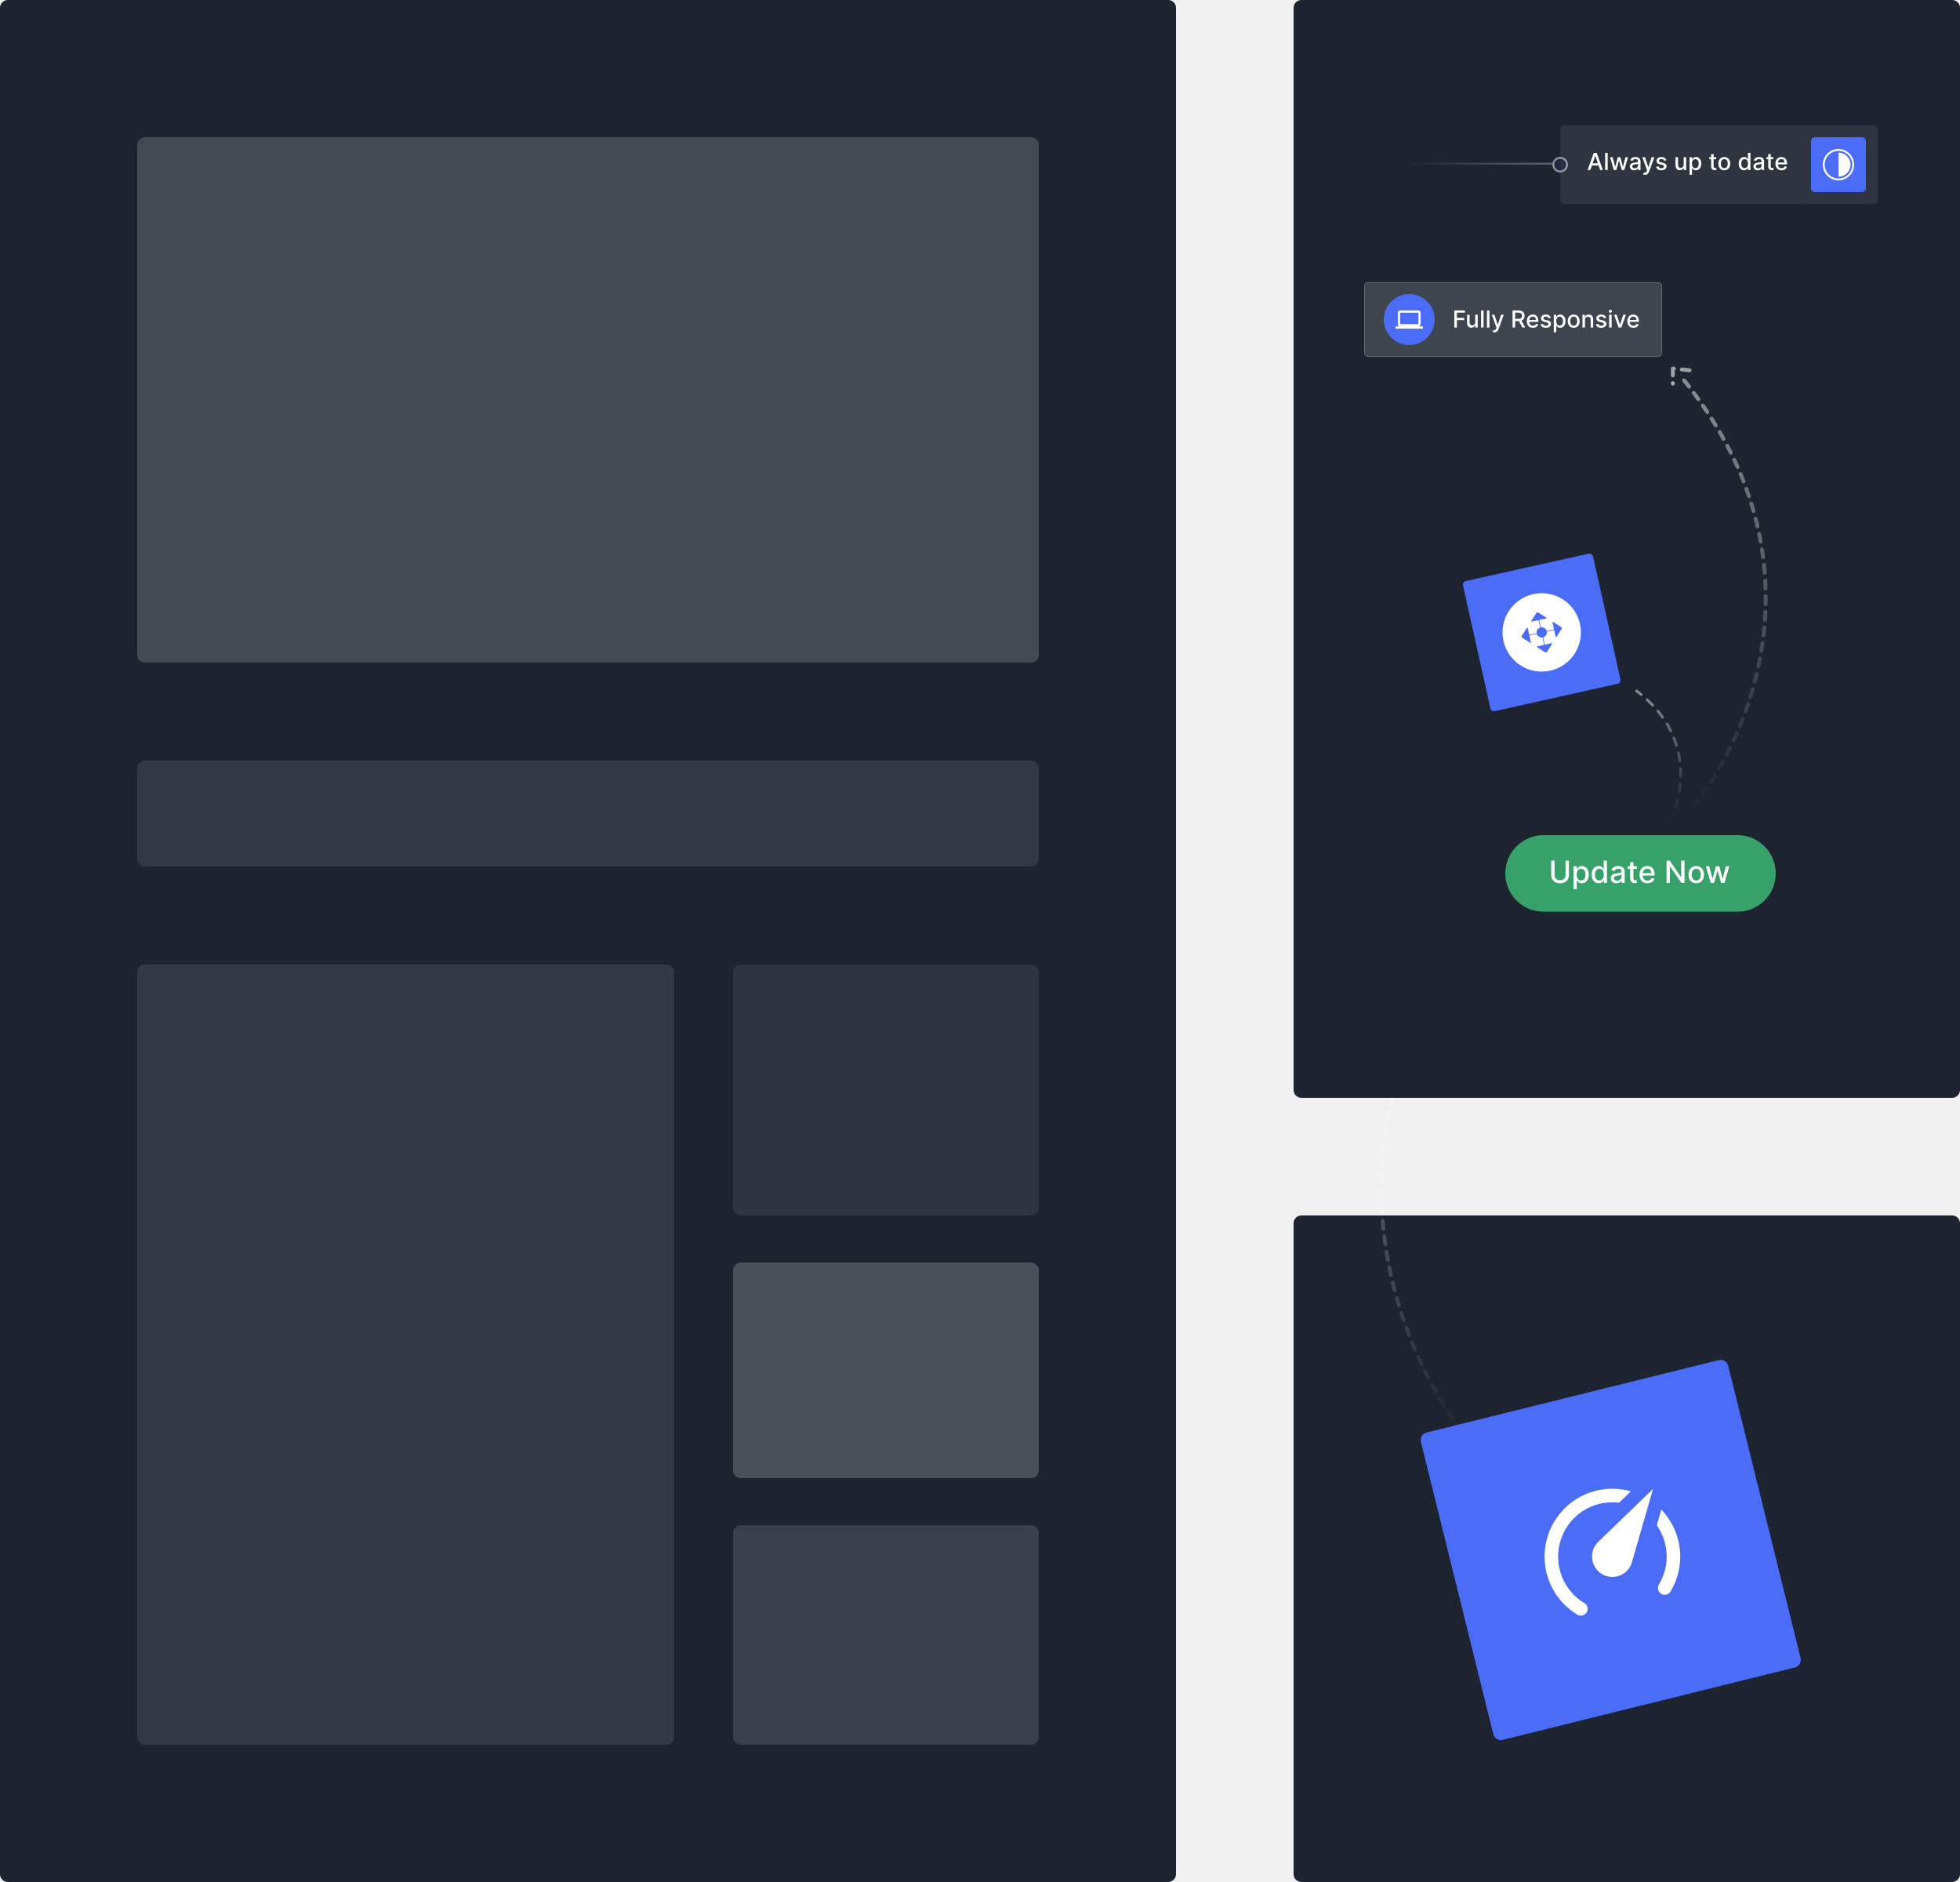
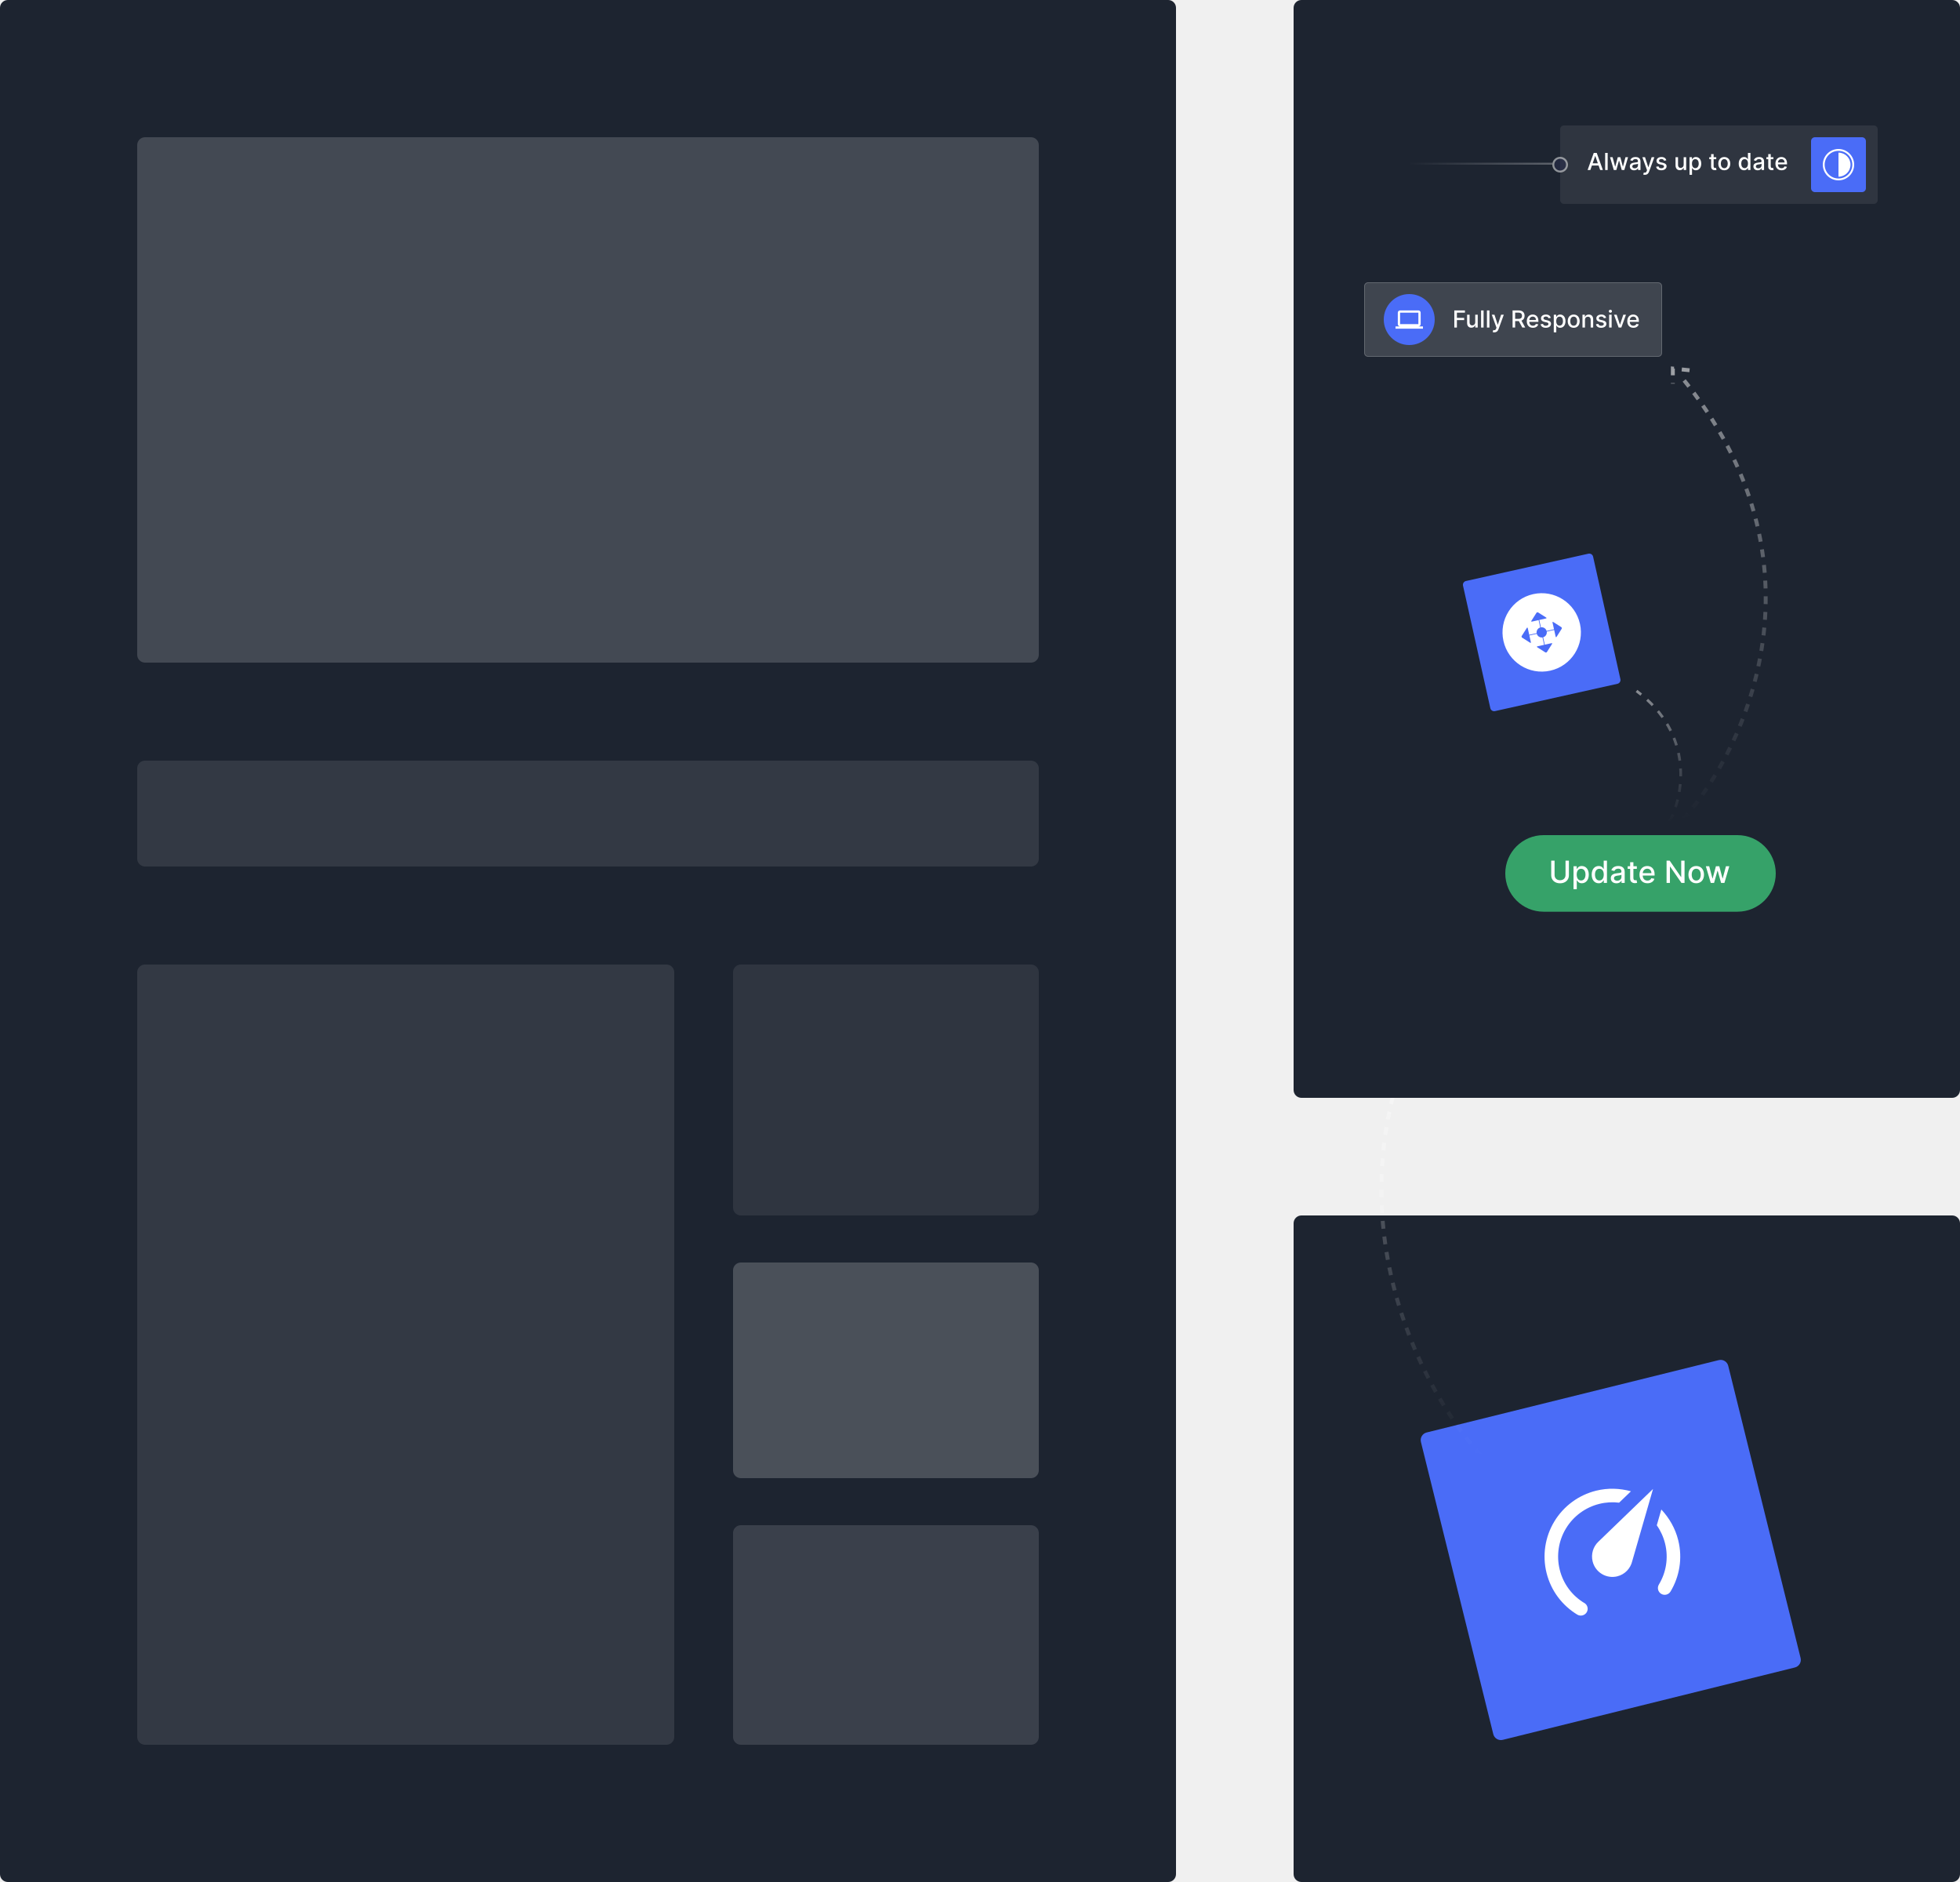
<svg xmlns="http://www.w3.org/2000/svg" width="500" height="480" viewBox="0 0 500 480" fill="none">
  <rect x="330" y="310" width="170" height="170" rx="2" fill="#1D2430" />
  <rect x="362" y="365.831" width="80.765" height="80.765" rx="2" transform="rotate(-13.9128 362 365.831)" fill="#4A6CF7" />
  <path d="M412.572 402.039C411.235 402.37 409.822 402.156 408.643 401.445C407.464 400.734 406.615 399.584 406.284 398.247C405.818 396.366 406.435 394.466 407.718 393.239L421.691 379.757L416.388 398.152C415.956 400.006 414.538 401.552 412.572 402.039ZM407.162 380.2C410.203 379.447 413.25 379.583 416.061 380.349L413.037 383.256C411.434 383.047 409.675 383.144 407.995 383.56C404.43 384.443 401.363 386.705 399.467 389.85C397.571 392.995 397.002 396.764 397.884 400.328C398.804 404.041 401.131 407.03 404.167 408.846L404.183 408.842C405.001 409.334 405.263 410.393 404.77 411.21C404.277 412.028 403.202 412.294 402.389 411.818C398.595 409.531 395.673 405.797 394.525 401.16C393.421 396.705 394.132 391.994 396.502 388.063C398.873 384.132 402.707 381.304 407.162 380.2ZM428.123 392.838C429.271 397.474 428.43 402.14 426.143 405.934C425.646 406.735 424.587 406.997 423.77 406.504C422.952 406.011 422.69 404.953 423.183 404.135C425.016 401.096 425.683 397.382 424.763 393.67C424.347 391.99 423.612 390.389 422.649 389.023L423.808 384.992C425.826 387.166 427.365 389.78 428.123 392.838Z" fill="white" />
  <rect width="300" height="480" rx="2" fill="#1D2430" />
  <rect x="35" y="35" width="230" height="134" rx="2" fill="white" fill-opacity="0.17" />
  <rect opacity="0.1" x="35" y="194" width="230" height="27" rx="2" fill="white" />
  <rect opacity="0.1" x="35" y="246" width="137" height="199" rx="2" fill="white" />
  <rect opacity="0.08" x="187" y="246" width="78" height="64" rx="2" fill="white" />
  <rect opacity="0.2" x="187" y="322" width="78" height="55" rx="2" fill="white" />
  <rect opacity="0.2" x="187" y="389" width="78" height="56" rx="2" fill="white" fill-opacity="0.65" />
-   <path d="M377.795 371.295C358.482 349.772 331.574 292.451 378.448 235.357" stroke="url(#paint0_linear_50_445)" stroke-linecap="round" stroke-linejoin="round" stroke-dasharray="2 2" />
-   <path d="M375.753 233.513L380.883 233V237.617" stroke="url(#paint1_linear_50_445)" stroke-linecap="round" stroke-linejoin="round" stroke-dasharray="2 2" />
+   <path d="M377.795 371.295C358.482 349.772 331.574 292.451 378.448 235.357" stroke="url(#paint0_linear_50_445)" strokeLinecap="round" strokeLinejoin="round" stroke-dasharray="2 2" />
+   <path d="M375.753 233.513L380.883 233V237.617" stroke="url(#paint1_linear_50_445)" strokeLinecap="round" strokeLinejoin="round" stroke-dasharray="2 2" />
  <rect x="330" width="170" height="280" rx="2" fill="#1D2430" />
  <rect x="384" y="213" width="69" height="19.528" rx="9.764" fill="#36A269" />
  <path d="M399.37 219.509V223.177C399.37 223.948 398.838 224.502 397.972 224.502C397.109 224.502 396.574 223.948 396.574 223.177V219.509H395.717V223.246C395.717 224.439 396.61 225.285 397.972 225.285C399.334 225.285 400.23 224.439 400.23 223.246V219.509H399.37Z" fill="white" />
  <path d="M401.41 226.788H402.239V224.527H402.289C402.439 224.799 402.744 225.274 403.521 225.274C404.553 225.274 405.302 224.447 405.302 223.068C405.302 221.687 404.541 220.874 403.512 220.874C402.722 220.874 402.436 221.357 402.289 221.62H402.22V220.93H401.41V226.788ZM402.222 223.06C402.222 222.17 402.611 221.579 403.335 221.579C404.087 221.579 404.464 222.214 404.464 223.06C404.464 223.914 404.075 224.566 403.335 224.566C402.622 224.566 402.222 223.956 402.222 223.06Z" fill="white" />
  <path d="M407.826 225.274C408.602 225.274 408.908 224.799 409.057 224.527H409.127V225.19H409.937V219.509H409.107V221.62H409.057C408.908 221.357 408.625 220.874 407.831 220.874C406.802 220.874 406.045 221.687 406.045 223.068C406.045 224.447 406.791 225.274 407.826 225.274ZM408.009 224.566C407.268 224.566 406.883 223.914 406.883 223.06C406.883 222.214 407.26 221.579 408.009 221.579C408.733 221.579 409.121 222.17 409.121 223.06C409.121 223.956 408.725 224.566 408.009 224.566Z" fill="white" />
  <path d="M412.36 225.285C413.065 225.285 413.462 224.927 413.62 224.608H413.653V225.19H414.463V222.361C414.463 221.121 413.487 220.874 412.81 220.874C412.039 220.874 411.329 221.185 411.051 221.962L411.831 222.139C411.953 221.837 412.263 221.545 412.821 221.545C413.356 221.545 413.631 221.826 413.631 222.308V222.328C413.631 222.63 413.32 222.624 412.555 222.713C411.747 222.808 410.921 223.018 410.921 223.986C410.921 224.824 411.55 225.285 412.36 225.285ZM412.541 224.619C412.072 224.619 411.734 224.408 411.734 223.998C411.734 223.554 412.127 223.396 412.607 223.332C412.876 223.296 413.514 223.224 413.634 223.104V223.654C413.634 224.158 413.231 224.619 412.541 224.619Z" fill="white" />
  <path d="M417.557 220.93H416.683V219.909H415.853V220.93H415.229V221.595H415.853V224.111C415.851 224.885 416.442 225.26 417.096 225.246C417.36 225.243 417.537 225.193 417.634 225.157L417.485 224.472C417.429 224.483 417.326 224.508 417.193 224.508C416.924 224.508 416.683 224.419 416.683 223.939V221.595H417.557V220.93Z" fill="white" />
  <path d="M420.265 225.276C421.194 225.276 421.851 224.819 422.04 224.125L421.255 223.984C421.105 224.386 420.745 224.591 420.273 224.591C419.563 224.591 419.086 224.131 419.064 223.31H422.093V223.016C422.093 221.476 421.172 220.874 420.206 220.874C419.019 220.874 418.237 221.778 418.237 223.088C418.237 224.411 419.008 225.276 420.265 225.276ZM419.066 222.688C419.1 222.084 419.538 221.559 420.212 221.559C420.856 221.559 421.277 222.036 421.28 222.688H419.066Z" fill="white" />
  <path d="M429.732 219.509H428.883V223.681H428.83L425.94 219.509H425.147V225.19H426.004V221.024H426.057L428.944 225.19H429.732V219.509Z" fill="white" />
  <path d="M432.71 225.276C433.912 225.276 434.697 224.397 434.697 223.079C434.697 221.753 433.912 220.874 432.71 220.874C431.509 220.874 430.724 221.753 430.724 223.079C430.724 224.397 431.509 225.276 432.71 225.276ZM432.713 224.58C431.928 224.58 431.562 223.895 431.562 223.077C431.562 222.261 431.928 221.568 432.713 221.568C433.493 221.568 433.859 222.261 433.859 223.077C433.859 223.895 433.493 224.58 432.713 224.58Z" fill="white" />
  <path d="M436.416 225.19H437.26L438.125 222.114H438.189L439.054 225.19H439.9L441.151 220.93H440.294L439.465 224.045H439.423L438.591 220.93H437.734L436.896 224.059H436.855L436.02 220.93H435.163L436.416 225.19Z" fill="white" />
-   <path d="M429.313 209C445.373 191.102 467.749 143.437 428.77 95.96" stroke="url(#paint2_linear_50_445)" stroke-linecap="round" stroke-linejoin="round" stroke-dasharray="2 2" />
-   <path d="M431.011 94.427L426.746 94V97.839" stroke="url(#paint3_linear_50_445)" stroke-linecap="round" stroke-linejoin="round" stroke-dasharray="2 2" />
-   <path d="M425.919 209.552C429.35 203.094 432.466 187.389 417.488 176.228" stroke="url(#paint4_linear_50_445)" stroke-width="0.7" stroke-linecap="round" stroke-linejoin="round" stroke-dasharray="2 2" />
+   <path d="M429.313 209C445.373 191.102 467.749 143.437 428.77 95.96" stroke="url(#paint2_linear_50_445)" strokeLinecap="round" strokeLinejoin="round" stroke-dasharray="2 2" />
+   <path d="M431.011 94.427L426.746 94V97.839" stroke="url(#paint3_linear_50_445)" strokeLinecap="round" strokeLinejoin="round" stroke-dasharray="2 2" />
+   <path d="M425.919 209.552C429.35 203.094 432.466 187.389 417.488 176.228" stroke="url(#paint4_linear_50_445)" stroke-width="0.7" strokeLinecap="round" strokeLinejoin="round" stroke-dasharray="2 2" />
  <rect x="348" y="72" width="76" height="19" rx="1" fill="white" fill-opacity="0.15" />
  <rect x="348.1" y="72.1" width="75.8" height="18.8" rx="0.9" stroke="white" stroke-opacity="0.19" stroke-width="0.2" />
  <path d="M371 83.538H371.658V81.636H373.512V81.071H371.658V79.742H373.706V79.175H371V83.538Z" fill="white" />
  <path d="M376.333 82.181C376.335 82.737 375.921 83.001 375.563 83.001C375.169 83.001 374.896 82.716 374.896 82.271V80.266H374.259V82.347C374.259 83.159 374.705 83.581 375.333 83.581C375.825 83.581 376.16 83.321 376.311 82.972H376.345V83.538H376.972V80.266H376.333V82.181Z" fill="white" />
  <path d="M378.465 79.175H377.828V83.538H378.465V79.175Z" fill="white" />
  <path d="M379.959 79.175H379.322V83.538H379.959V79.175Z" fill="white" />
  <path d="M381.219 84.766C381.745 84.766 382.077 84.491 382.267 83.975L383.62 80.272L382.932 80.266L382.103 82.805H382.069L381.24 80.266H380.558L381.756 83.581L381.677 83.798C381.515 84.233 381.287 84.269 380.938 84.173L380.784 84.695C380.861 84.729 381.027 84.766 381.219 84.766Z" fill="white" />
  <path d="M385.859 83.538H386.518V81.887H387.413C387.428 81.887 387.44 81.887 387.455 81.887L388.342 83.538H389.092L388.124 81.772C388.659 81.574 388.925 81.129 388.925 80.543C388.925 79.739 388.427 79.175 387.415 79.175H385.859V83.538ZM386.518 81.32V79.739H387.344C387.994 79.739 388.263 80.048 388.263 80.543C388.263 81.035 387.994 81.32 387.353 81.32H386.518Z" fill="white" />
  <path d="M391.045 83.604C391.759 83.604 392.264 83.253 392.409 82.72L391.806 82.612C391.691 82.921 391.414 83.078 391.051 83.078C390.506 83.078 390.139 82.724 390.122 82.094H392.449V81.868C392.449 80.685 391.742 80.223 391 80.223C390.088 80.223 389.487 80.918 389.487 81.923C389.487 82.94 390.08 83.604 391.045 83.604ZM390.124 81.617C390.15 81.152 390.487 80.749 391.004 80.749C391.499 80.749 391.823 81.116 391.825 81.617H390.124Z" fill="white" />
  <path d="M395.608 81.065C395.476 80.555 395.078 80.223 394.37 80.223C393.631 80.223 393.107 80.613 393.107 81.192C393.107 81.657 393.388 81.966 394.002 82.102L394.556 82.224C394.871 82.294 395.018 82.435 395.018 82.639C395.018 82.893 394.748 83.091 394.33 83.091C393.949 83.091 393.703 82.927 393.627 82.605L393.011 82.699C393.118 83.278 393.599 83.604 394.334 83.604C395.125 83.604 395.672 83.185 395.672 82.592C395.672 82.13 395.378 81.844 394.777 81.706L394.257 81.587C393.897 81.501 393.742 81.38 393.744 81.158C393.742 80.907 394.015 80.728 394.377 80.728C394.773 80.728 394.956 80.947 395.031 81.167L395.608 81.065Z" fill="white" />
  <path d="M396.373 84.766H397.01V83.029H397.048C397.163 83.238 397.398 83.602 397.994 83.602C398.787 83.602 399.362 82.967 399.362 81.908C399.362 80.847 398.778 80.223 397.988 80.223C397.381 80.223 397.161 80.594 397.048 80.796H396.995V80.266H396.373V84.766ZM396.997 81.902C396.997 81.218 397.295 80.764 397.851 80.764C398.429 80.764 398.719 81.252 398.719 81.902C398.719 82.558 398.42 83.059 397.851 83.059C397.304 83.059 396.997 82.59 396.997 81.902Z" fill="white" />
  <path d="M401.454 83.604C402.377 83.604 402.98 82.929 402.98 81.917C402.98 80.898 402.377 80.223 401.454 80.223C400.532 80.223 399.929 80.898 399.929 81.917C399.929 82.929 400.532 83.604 401.454 83.604ZM401.456 83.07C400.854 83.07 400.572 82.543 400.572 81.915C400.572 81.288 400.854 80.756 401.456 80.756C402.055 80.756 402.336 81.288 402.336 81.915C402.336 82.543 402.055 83.07 401.456 83.07Z" fill="white" />
  <path d="M404.328 81.595C404.328 81.073 404.648 80.775 405.091 80.775C405.523 80.775 405.786 81.058 405.786 81.533V83.538H406.423V81.457C406.423 80.647 405.977 80.223 405.308 80.223C404.816 80.223 404.494 80.451 404.343 80.798H404.303V80.266H403.691V83.538H404.328V81.595Z" fill="white" />
  <path d="M409.729 81.065C409.597 80.555 409.199 80.223 408.491 80.223C407.752 80.223 407.228 80.613 407.228 81.192C407.228 81.657 407.509 81.966 408.123 82.102L408.677 82.224C408.992 82.294 409.139 82.435 409.139 82.639C409.139 82.893 408.869 83.091 408.451 83.091C408.07 83.091 407.825 82.927 407.748 82.605L407.132 82.699C407.239 83.278 407.72 83.604 408.455 83.604C409.246 83.604 409.793 83.185 409.793 82.592C409.793 82.13 409.499 81.844 408.898 81.706L408.379 81.587C408.018 81.501 407.863 81.38 407.865 81.158C407.863 80.907 408.136 80.728 408.498 80.728C408.894 80.728 409.077 80.947 409.152 81.167L409.729 81.065Z" fill="white" />
  <path d="M410.494 83.538H411.131V80.266H410.494V83.538ZM410.816 79.761C411.035 79.761 411.218 79.59 411.218 79.381C411.218 79.173 411.035 79 410.816 79C410.594 79 410.413 79.173 410.413 79.381C410.413 79.59 410.594 79.761 410.816 79.761Z" fill="white" />
  <path d="M414.788 80.266H414.104L413.277 82.784H413.243L412.414 80.266H411.73L412.919 83.538H413.601L414.788 80.266Z" fill="white" />
  <path d="M416.68 83.604C417.393 83.604 417.898 83.253 418.043 82.72L417.44 82.612C417.325 82.921 417.048 83.078 416.686 83.078C416.141 83.078 415.774 82.724 415.757 82.094H418.084V81.868C418.084 80.685 417.376 80.223 416.635 80.223C415.723 80.223 415.122 80.918 415.122 81.923C415.122 82.94 415.714 83.604 416.68 83.604ZM415.759 81.617C415.785 81.152 416.121 80.749 416.639 80.749C417.134 80.749 417.457 81.116 417.46 81.617H415.759Z" fill="white" />
  <circle cx="359.5" cy="81.5" r="6.5" fill="#4A6CF7" />
  <path d="M357.167 79.75H361.833V82.667H357.167V79.75ZM361.833 83.25C361.988 83.25 362.136 83.189 362.246 83.079C362.355 82.97 362.417 82.821 362.417 82.667V79.75C362.417 79.426 362.154 79.167 361.833 79.167H357.167C356.843 79.167 356.583 79.426 356.583 79.75V82.667C356.583 82.821 356.645 82.97 356.754 83.079C356.864 83.189 357.012 83.25 357.167 83.25H356V83.833H363V83.25H361.833Z" fill="white" />
  <rect x="373" y="148.4" width="34" height="34" rx="1" transform="rotate(-12.5713 373 148.4)" fill="#4A6CF7" />
  <circle cx="393.293" cy="161.293" r="10" transform="rotate(-12.5713 393.293 161.293)" fill="white" />
  <g clip-path="url(#clip0_50_445)">
    <path d="M398.281 159.94L396.256 158.654C396.106 158.558 396.015 158.621 396.054 158.796L396.433 160.496L394.539 160.919C394.355 160.293 393.738 159.901 393.094 160L392.675 158.119L394.375 157.74C394.55 157.701 394.569 157.593 394.418 157.497L392.393 156.21C392.242 156.115 392.043 156.159 391.948 156.309L390.661 158.335C390.565 158.485 390.629 158.576 390.803 158.537L392.504 158.158L392.923 160.037C392.298 160.222 391.905 160.838 392.005 161.483L390.111 161.905L389.732 160.206C389.693 160.031 389.584 160.012 389.489 160.163L388.202 162.188C388.106 162.338 388.151 162.538 388.301 162.633L390.326 163.92C390.477 164.015 390.567 163.952 390.528 163.778L390.149 162.076L392.04 161.654C392.225 162.279 392.842 162.672 393.486 162.572L393.908 164.464L392.208 164.843C392.034 164.882 392.015 164.991 392.165 165.086L394.191 166.373C394.341 166.468 394.54 166.424 394.636 166.274L395.923 164.248C396.018 164.098 395.955 164.007 395.78 164.046L394.082 164.425L393.661 162.536C394.286 162.351 394.678 161.735 394.579 161.091L396.471 160.669L396.85 162.369C396.889 162.544 396.997 162.563 397.093 162.412L398.38 160.387C398.476 160.236 398.432 160.036 398.281 159.94Z" fill="#4A6CF7" />
  </g>
  <g opacity="0.08">
    <rect x="398" y="32" width="81" height="20" rx="1" fill="white" />
    <rect x="398.1" y="32.1" width="80.8" height="19.8" rx="0.9" stroke="white" stroke-opacity="0.19" stroke-width="0.2" />
  </g>
  <rect x="462" y="35" width="14" height="14" rx="1" fill="#4A6CF7" />
  <path d="M468.998 38C466.791 38 465 39.791 465 41.998C465 44.209 466.791 46 468.998 46C471.209 46 473 44.209 473 41.998C473 39.791 471.209 38 468.998 38ZM469 45.524C467.054 45.524 465.476 43.946 465.476 42C465.476 40.054 467.054 38.476 469 38.476C470.946 38.476 472.524 40.054 472.524 42C472.524 43.946 470.946 45.524 469 45.524ZM469 38.928V45.069C470.694 45.069 472.071 43.692 472.071 41.998C472.071 40.308 470.694 38.928 469 38.928Z" fill="white" />
  <path d="M405.699 43.364L406.099 42.209H407.804L408.202 43.364H408.901L407.331 39H406.57L405 43.364H405.699ZM406.291 41.655L406.935 39.793H406.969L407.612 41.655H406.291Z" fill="white" />
  <path d="M410.117 39H409.48V43.364H410.117V39Z" fill="white" />
  <path d="M411.684 43.364H412.332L412.996 41.001H413.045L413.71 43.364H414.36L415.321 40.091H414.663L414.026 42.484H413.994L413.354 40.091H412.696L412.053 42.494H412.021L411.379 40.091H410.721L411.684 43.364Z" fill="white" />
  <path d="M416.878 43.436C417.419 43.436 417.724 43.161 417.845 42.916H417.871V43.364H418.493V41.19C418.493 40.238 417.743 40.048 417.223 40.048C416.631 40.048 416.085 40.287 415.872 40.883L416.471 41.02C416.565 40.788 416.803 40.564 417.232 40.564C417.643 40.564 417.854 40.779 417.854 41.15V41.165C417.854 41.397 417.615 41.393 417.027 41.461C416.407 41.533 415.772 41.695 415.772 42.439C415.772 43.082 416.256 43.436 416.878 43.436ZM417.017 42.925C416.656 42.925 416.396 42.763 416.396 42.447C416.396 42.106 416.699 41.985 417.068 41.936C417.274 41.908 417.764 41.853 417.856 41.761V42.183C417.856 42.571 417.547 42.925 417.017 42.925Z" fill="white" />
  <path d="M419.627 44.591C420.153 44.591 420.486 44.316 420.675 43.8L422.028 40.097L421.34 40.091L420.511 42.631H420.477L419.648 40.091H418.967L420.164 43.406L420.085 43.624C419.923 44.058 419.695 44.094 419.346 43.999L419.192 44.521C419.269 44.555 419.435 44.591 419.627 44.591Z" fill="white" />
  <path d="M425.081 40.89C424.949 40.381 424.551 40.048 423.843 40.048C423.104 40.048 422.58 40.438 422.58 41.018C422.58 41.482 422.861 41.791 423.475 41.928L424.029 42.049C424.344 42.119 424.491 42.26 424.491 42.465C424.491 42.718 424.22 42.916 423.803 42.916C423.421 42.916 423.176 42.752 423.1 42.43L422.484 42.524C422.59 43.104 423.072 43.43 423.807 43.43C424.597 43.43 425.145 43.01 425.145 42.418C425.145 41.955 424.851 41.67 424.25 41.531L423.73 41.412C423.37 41.327 423.215 41.205 423.217 40.984C423.215 40.732 423.487 40.553 423.85 40.553C424.246 40.553 424.429 40.773 424.504 40.992L425.081 40.89Z" fill="white" />
  <path d="M429.507 42.006C429.509 42.562 429.095 42.827 428.737 42.827C428.343 42.827 428.07 42.541 428.07 42.096V40.091H427.433V42.173C427.433 42.984 427.879 43.406 428.507 43.406C428.999 43.406 429.334 43.146 429.485 42.797H429.519V43.364H430.146V40.091H429.507V42.006Z" fill="white" />
  <path d="M431.002 44.591H431.639V42.854H431.677C431.792 43.063 432.027 43.428 432.623 43.428C433.416 43.428 433.991 42.793 433.991 41.734C433.991 40.673 433.407 40.048 432.617 40.048C432.01 40.048 431.79 40.419 431.677 40.621H431.624V40.091H431.002V44.591ZM431.626 41.727C431.626 41.043 431.924 40.59 432.48 40.59C433.058 40.59 433.348 41.077 433.348 41.727C433.348 42.383 433.049 42.884 432.48 42.884C431.933 42.884 431.626 42.416 431.626 41.727Z" fill="white" />
  <path d="M437.82 40.091H437.149V39.307H436.512V40.091H436.033V40.602H436.512V42.535C436.51 43.129 436.964 43.417 437.467 43.406C437.669 43.404 437.806 43.366 437.88 43.338L437.765 42.812C437.722 42.82 437.644 42.84 437.541 42.84C437.335 42.84 437.149 42.771 437.149 42.403V40.602H437.82V40.091Z" fill="white" />
  <path d="M439.869 43.43C440.791 43.43 441.394 42.754 441.394 41.742C441.394 40.724 440.791 40.048 439.869 40.048C438.946 40.048 438.343 40.724 438.343 41.742C438.343 42.754 438.946 43.43 439.869 43.43ZM439.871 42.895C439.268 42.895 438.987 42.369 438.987 41.74C438.987 41.114 439.268 40.581 439.871 40.581C440.469 40.581 440.751 41.114 440.751 41.74C440.751 42.369 440.469 42.895 439.871 42.895Z" fill="white" />
  <path d="M444.918 43.428C445.515 43.428 445.749 43.063 445.864 42.854H445.918V43.364H446.54V39H445.903V40.621H445.864C445.749 40.419 445.532 40.048 444.923 40.048C444.132 40.048 443.55 40.673 443.55 41.734C443.55 42.793 444.124 43.428 444.918 43.428ZM445.059 42.884C444.49 42.884 444.194 42.383 444.194 41.727C444.194 41.077 444.484 40.59 445.059 40.59C445.615 40.59 445.913 41.043 445.913 41.727C445.913 42.416 445.609 42.884 445.059 42.884Z" fill="white" />
  <path d="M448.401 43.436C448.943 43.436 449.247 43.161 449.369 42.916H449.394V43.364H450.017V41.19C450.017 40.238 449.267 40.048 448.747 40.048C448.154 40.048 447.609 40.287 447.396 40.883L447.994 41.02C448.088 40.788 448.327 40.564 448.755 40.564C449.166 40.564 449.377 40.779 449.377 41.15V41.165C449.377 41.397 449.139 41.393 448.551 41.461C447.931 41.533 447.296 41.695 447.296 42.439C447.296 43.082 447.779 43.436 448.401 43.436ZM448.54 42.925C448.18 42.925 447.92 42.763 447.92 42.447C447.92 42.106 448.222 41.985 448.591 41.936C448.798 41.908 449.288 41.853 449.379 41.761V42.183C449.379 42.571 449.07 42.925 448.54 42.925Z" fill="white" />
  <path d="M452.393 40.091H451.722V39.307H451.085V40.091H450.605V40.602H451.085V42.535C451.082 43.129 451.536 43.417 452.039 43.406C452.241 43.404 452.378 43.366 452.452 43.338L452.337 42.812C452.295 42.82 452.216 42.84 452.114 42.84C451.907 42.84 451.722 42.771 451.722 42.403V40.602H452.393V40.091Z" fill="white" />
  <path d="M454.473 43.43C455.187 43.43 455.692 43.078 455.836 42.545L455.233 42.437C455.118 42.746 454.841 42.903 454.479 42.903C453.934 42.903 453.567 42.55 453.55 41.919H455.877V41.693C455.877 40.511 455.17 40.048 454.428 40.048C453.516 40.048 452.915 40.743 452.915 41.749C452.915 42.765 453.508 43.43 454.473 43.43ZM453.552 41.442C453.578 40.977 453.915 40.575 454.432 40.575C454.927 40.575 455.251 40.941 455.253 41.442H453.552Z" fill="white" />
  <circle opacity="0.5" cx="398" cy="42" r="1.75" fill="#282C4D" stroke="white" stroke-width="0.5" />
  <line x1="347" y1="41.75" x2="396" y2="41.75" stroke="url(#paint5_linear_50_445)" stroke-width="0.5" />
  <defs>
    <linearGradient id="paint0_linear_50_445" x1="374.3" y1="234.975" x2="361.897" y2="369.833" gradientUnits="userSpaceOnUse">
      <stop stop-color="white" stop-opacity="0.48" />
      <stop offset="1" stop-color="white" stop-opacity="0" />
    </linearGradient>
    <linearGradient id="paint1_linear_50_445" x1="378.318" y1="233" x2="378.318" y2="237.617" gradientUnits="userSpaceOnUse">
      <stop stop-color="white" stop-opacity="0.55" />
      <stop offset="1" stop-color="white" stop-opacity="0.62" />
    </linearGradient>
    <linearGradient id="paint2_linear_50_445" x1="432.22" y1="95.642" x2="442.533" y2="207.784" gradientUnits="userSpaceOnUse">
      <stop stop-color="white" stop-opacity="0.48" />
      <stop offset="1" stop-color="white" stop-opacity="0" />
    </linearGradient>
    <linearGradient id="paint3_linear_50_445" x1="428.878" y1="94" x2="428.878" y2="97.839" gradientUnits="userSpaceOnUse">
      <stop stop-color="white" stop-opacity="0.55" />
      <stop offset="1" stop-color="white" stop-opacity="0.62" />
    </linearGradient>
    <linearGradient id="paint4_linear_50_445" x1="418.483" y1="175.882" x2="429.732" y2="208.225" gradientUnits="userSpaceOnUse">
      <stop stop-color="white" stop-opacity="0.48" />
      <stop offset="1" stop-color="white" stop-opacity="0" />
    </linearGradient>
    <linearGradient id="paint5_linear_50_445" x1="396" y1="42" x2="359.25" y2="42" gradientUnits="userSpaceOnUse">
      <stop stop-color="white" stop-opacity="0.28" />
      <stop offset="1" stop-color="white" stop-opacity="0" />
    </linearGradient>
    <clipPath id="clip0_50_445">
      <rect width="12" height="12" fill="white" transform="translate(386.13 156.742) rotate(-12.5713)" />
    </clipPath>
  </defs>
</svg>
